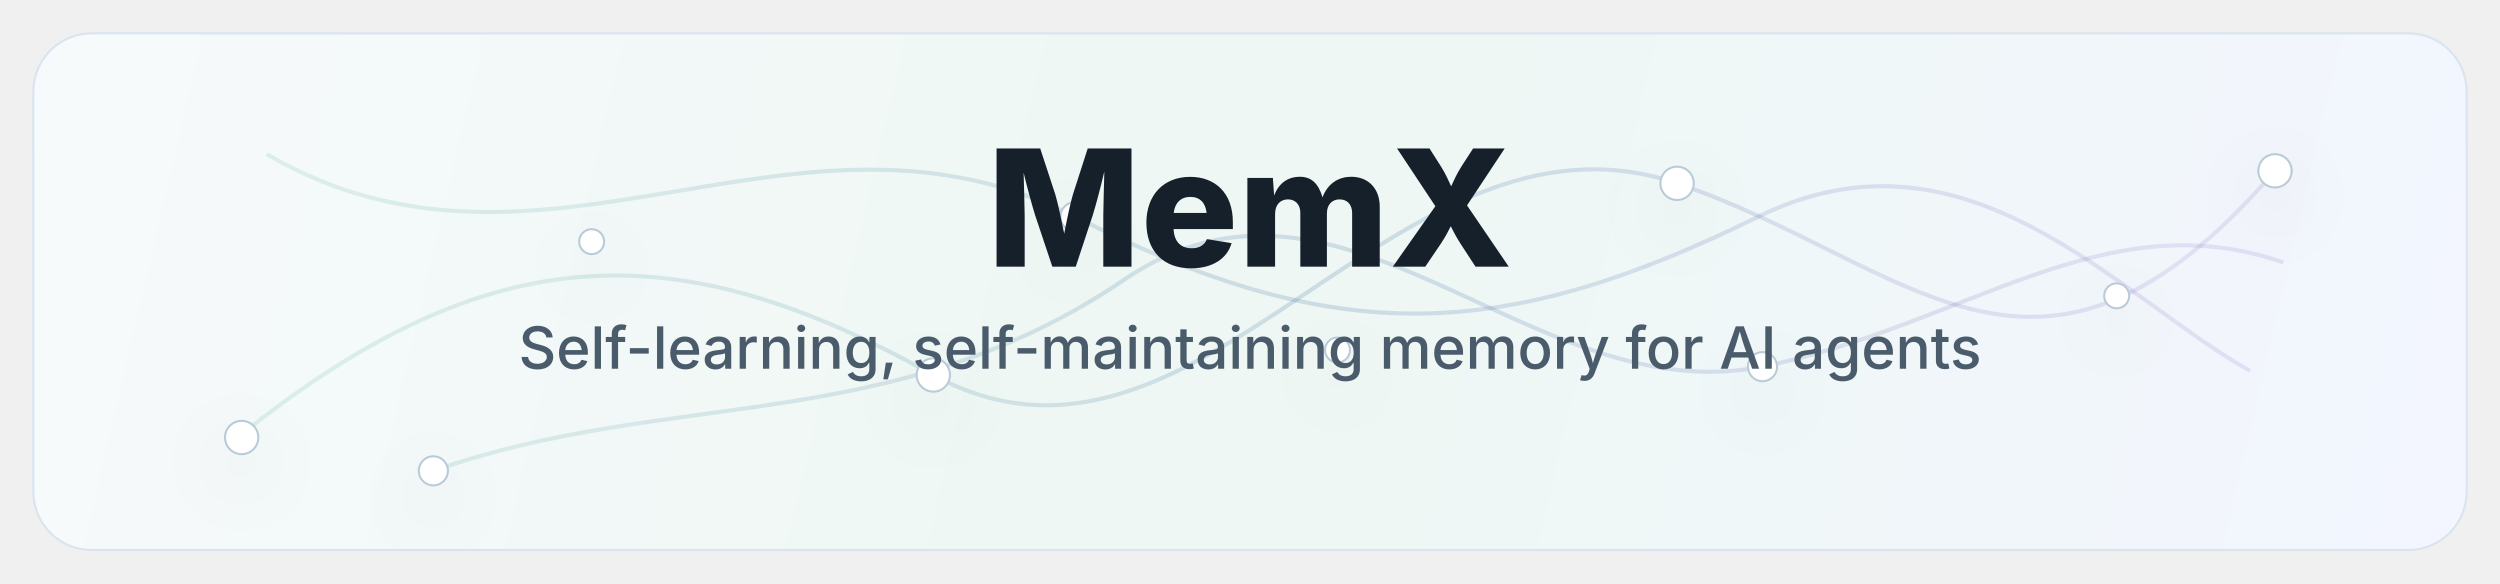
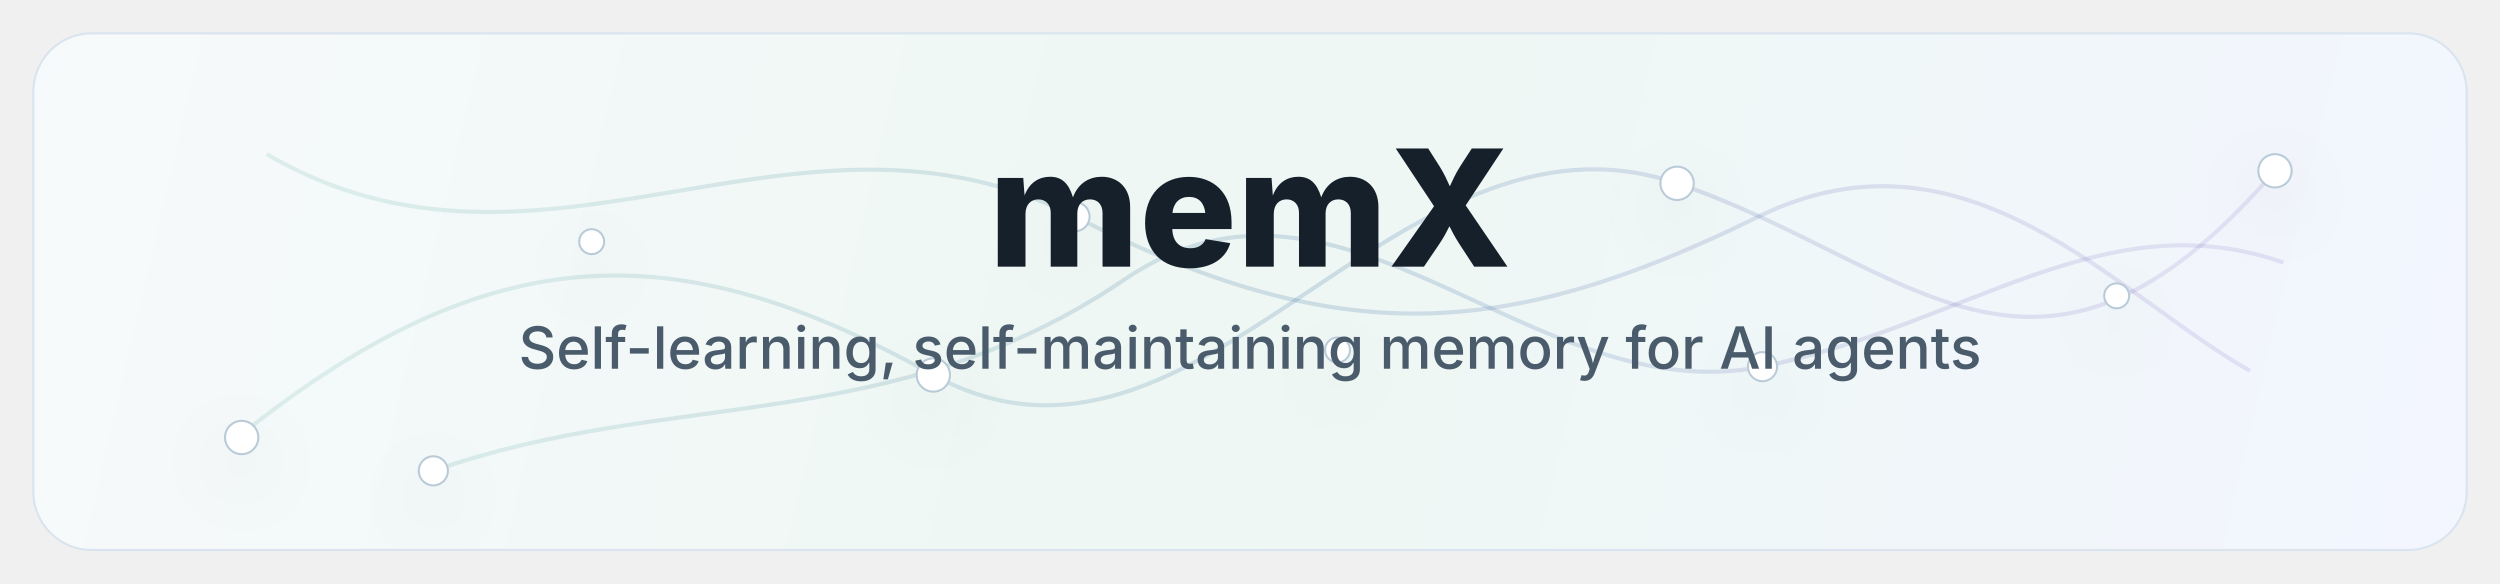
<svg xmlns="http://www.w3.org/2000/svg" width="1200" height="280" viewBox="0 0 1200 280" fill="none" role="img" aria-labelledby="title desc">
  <defs>
    <linearGradient id="bg" x1="0" x2="1200" y1="0" y2="280" gradientUnits="userSpaceOnUse">
      <stop stop-color="#F7FAFC" />
      <stop offset="0.48" stop-color="#EEF7F3" />
      <stop offset="1" stop-color="#F3F6FF" />
    </linearGradient>
    <linearGradient id="line" x1="166" x2="1036" y1="44" y2="224" gradientUnits="userSpaceOnUse">
      <stop stop-color="#6BB7A8" stop-opacity="0.18" />
      <stop offset="0.55" stop-color="#4D7CA8" stop-opacity="0.22" />
      <stop offset="1" stop-color="#8C7BC8" stop-opacity="0.18" />
    </linearGradient>
    <filter id="shadow" x="-20%" y="-20%" width="140%" height="140%" color-interpolation-filters="sRGB">
      <feDropShadow dx="0" dy="12" stdDeviation="18" flood-color="#1F2937" flood-opacity="0.10" />
    </filter>
  </defs>
  <rect x="16" y="16" width="1168" height="248" rx="28" fill="url(#bg)" stroke="#D9E4EE" />
  <g stroke="url(#line)" stroke-width="2">
    <path d="M114 210 C236 112 326 112 448 180 C576 250 669 42 805 88 C917 126 978 214 1092 82" />
    <path d="M128 74 C260 151 382 36 516 104 C642 168 722 164 844 104 C944 55 1016 142 1080 178" />
    <path d="M208 226 C322 186 428 210 540 134 C645 63 735 198 846 176 C944 156 1010 96 1096 126" />
  </g>
  <g fill="#FFFFFF" stroke="#B9CBD8" filter="url(#shadow)">
    <circle cx="116" cy="210" r="8" />
    <circle cx="208" cy="226" r="7" />
    <circle cx="284" cy="116" r="6" />
    <circle cx="448" cy="180" r="8" />
    <circle cx="516" cy="104" r="7" />
    <circle cx="642" cy="168" r="6" />
    <circle cx="805" cy="88" r="8" />
    <circle cx="846" cy="176" r="7" />
    <circle cx="1016" cy="142" r="6" />
    <circle cx="1092" cy="82" r="8" />
  </g>
  <g font-family="Inter, ui-sans-serif, system-ui, -apple-system, BlinkMacSystemFont, 'Segoe UI', sans-serif">
-     <text x="600" y="128" text-anchor="middle" fill="#15202B" font-size="78" font-weight="760" letter-spacing="0">MemX</text>
+     <text x="600" y="128" text-anchor="middle" fill="#15202B" font-size="78" font-weight="760" letter-spacing="0">memX</text>
    <text x="600" y="177" text-anchor="middle" fill="#4A5B6B" font-size="28" font-weight="520" letter-spacing="0">Self-learning, self-maintaining memory for AI agents</text>
  </g>
</svg>
